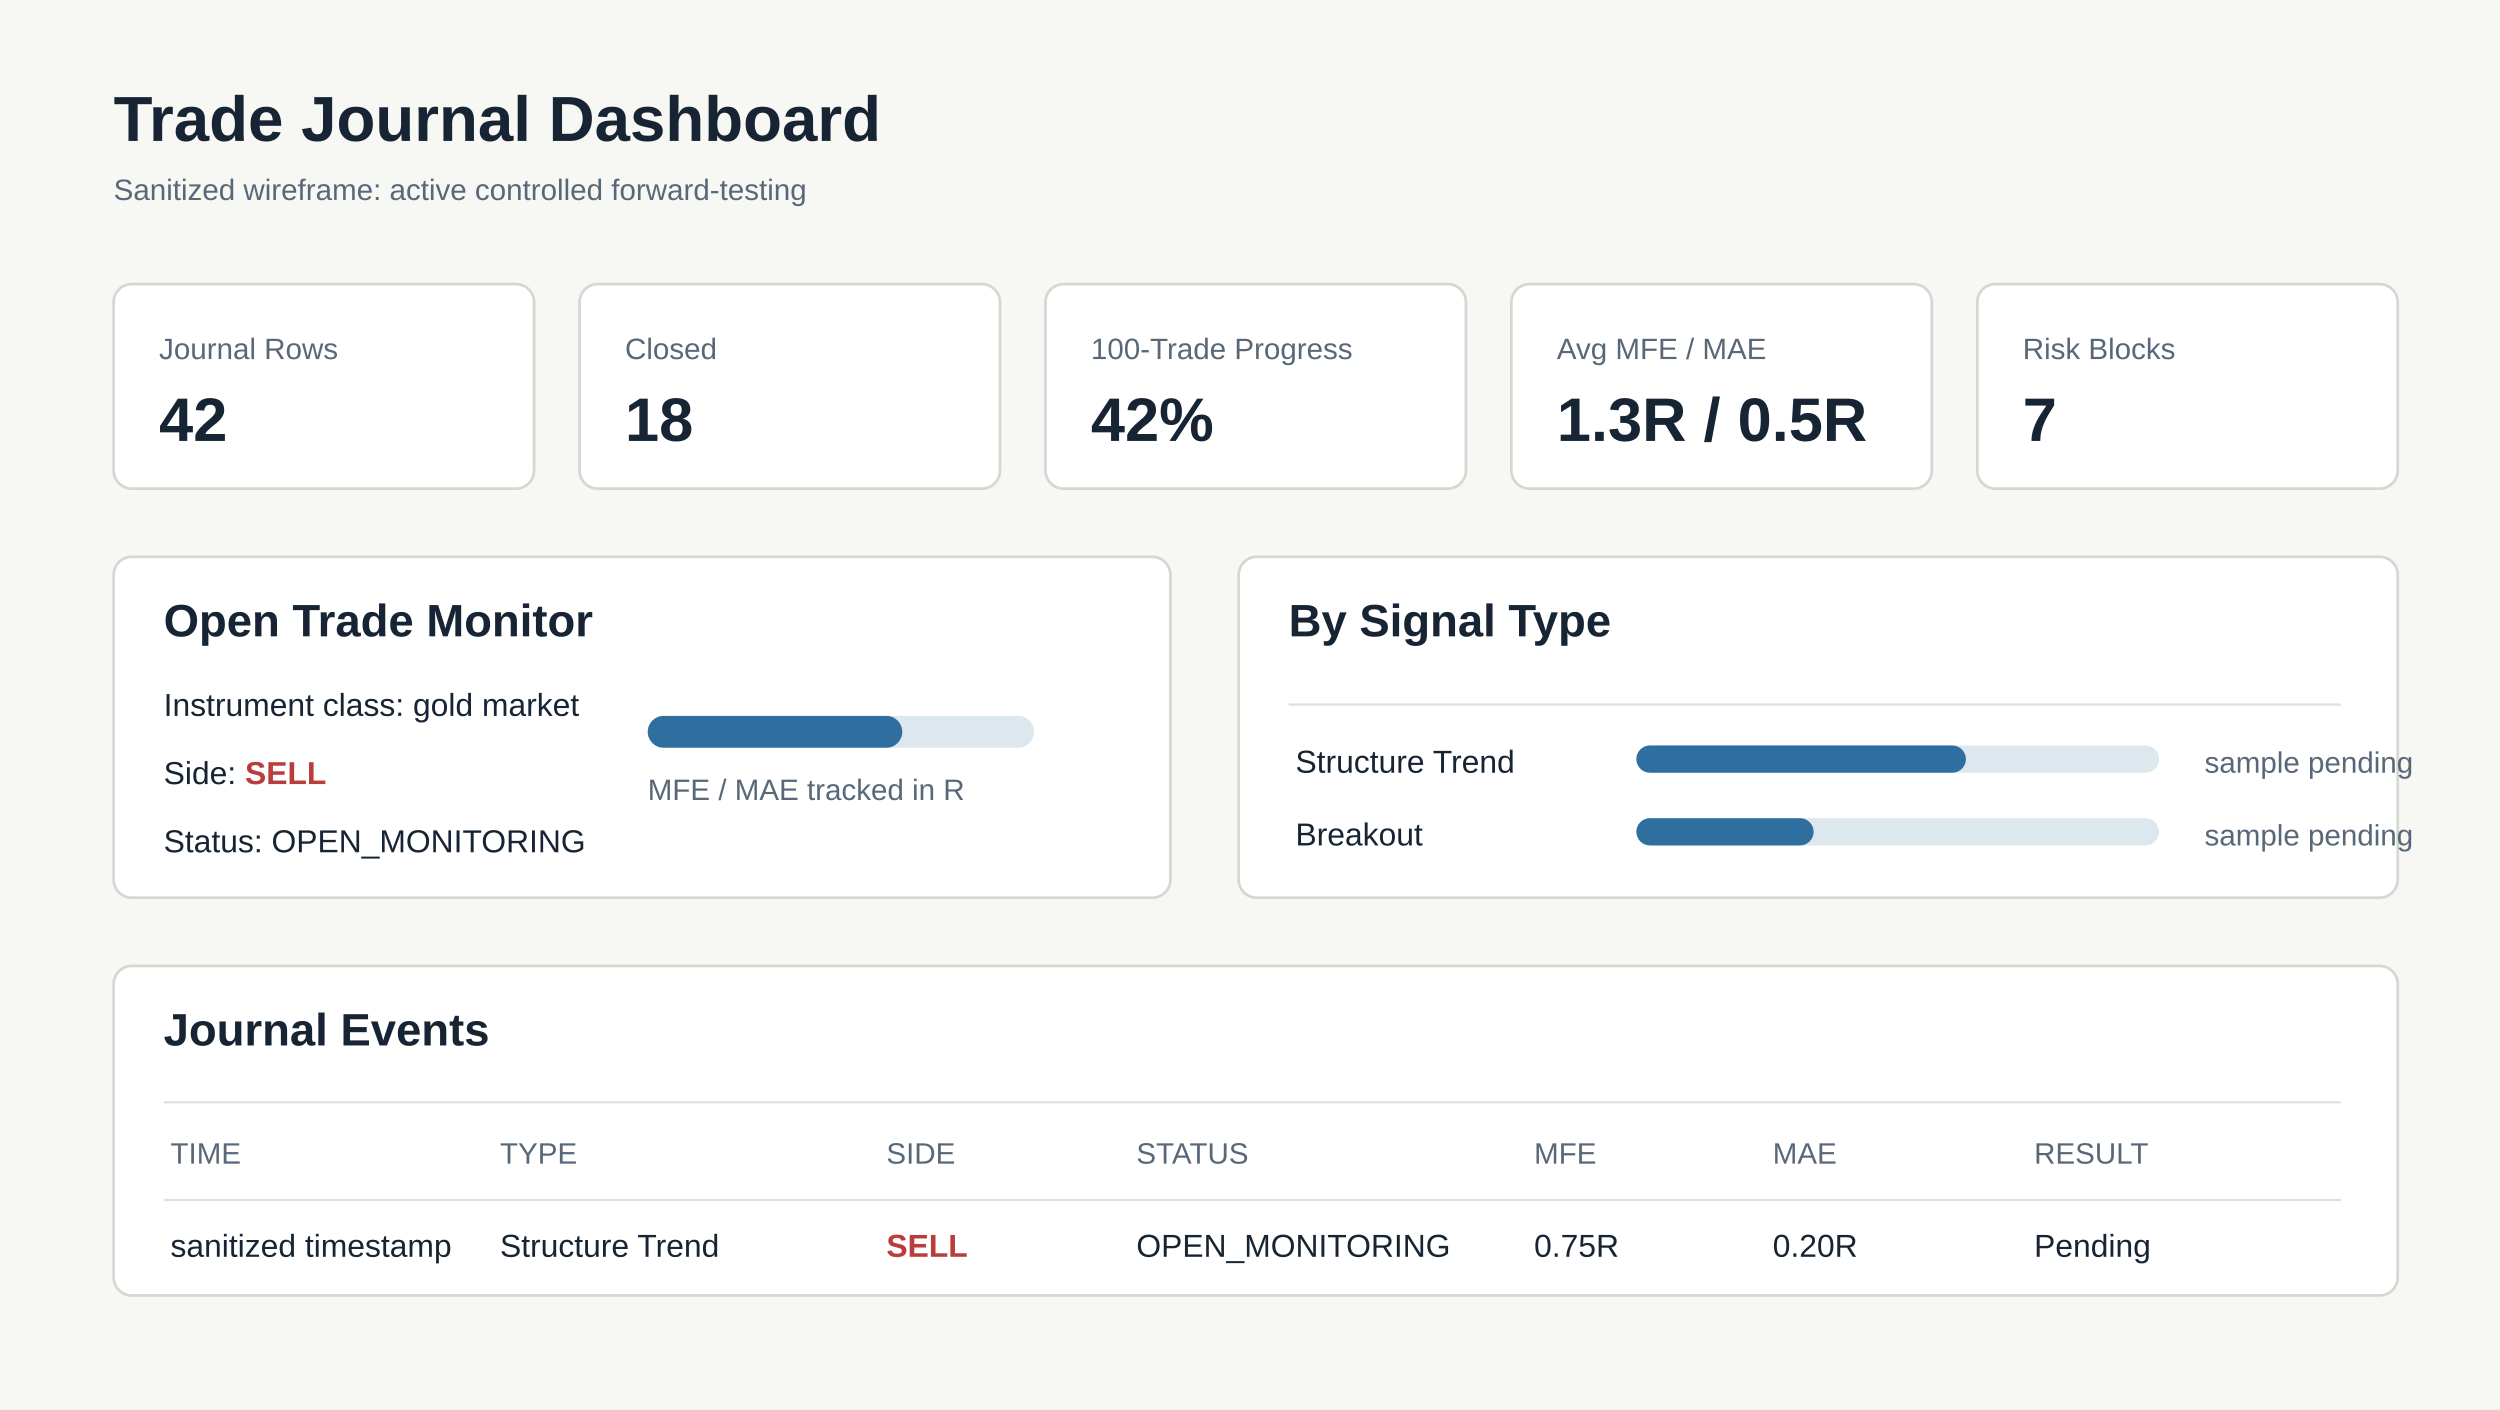
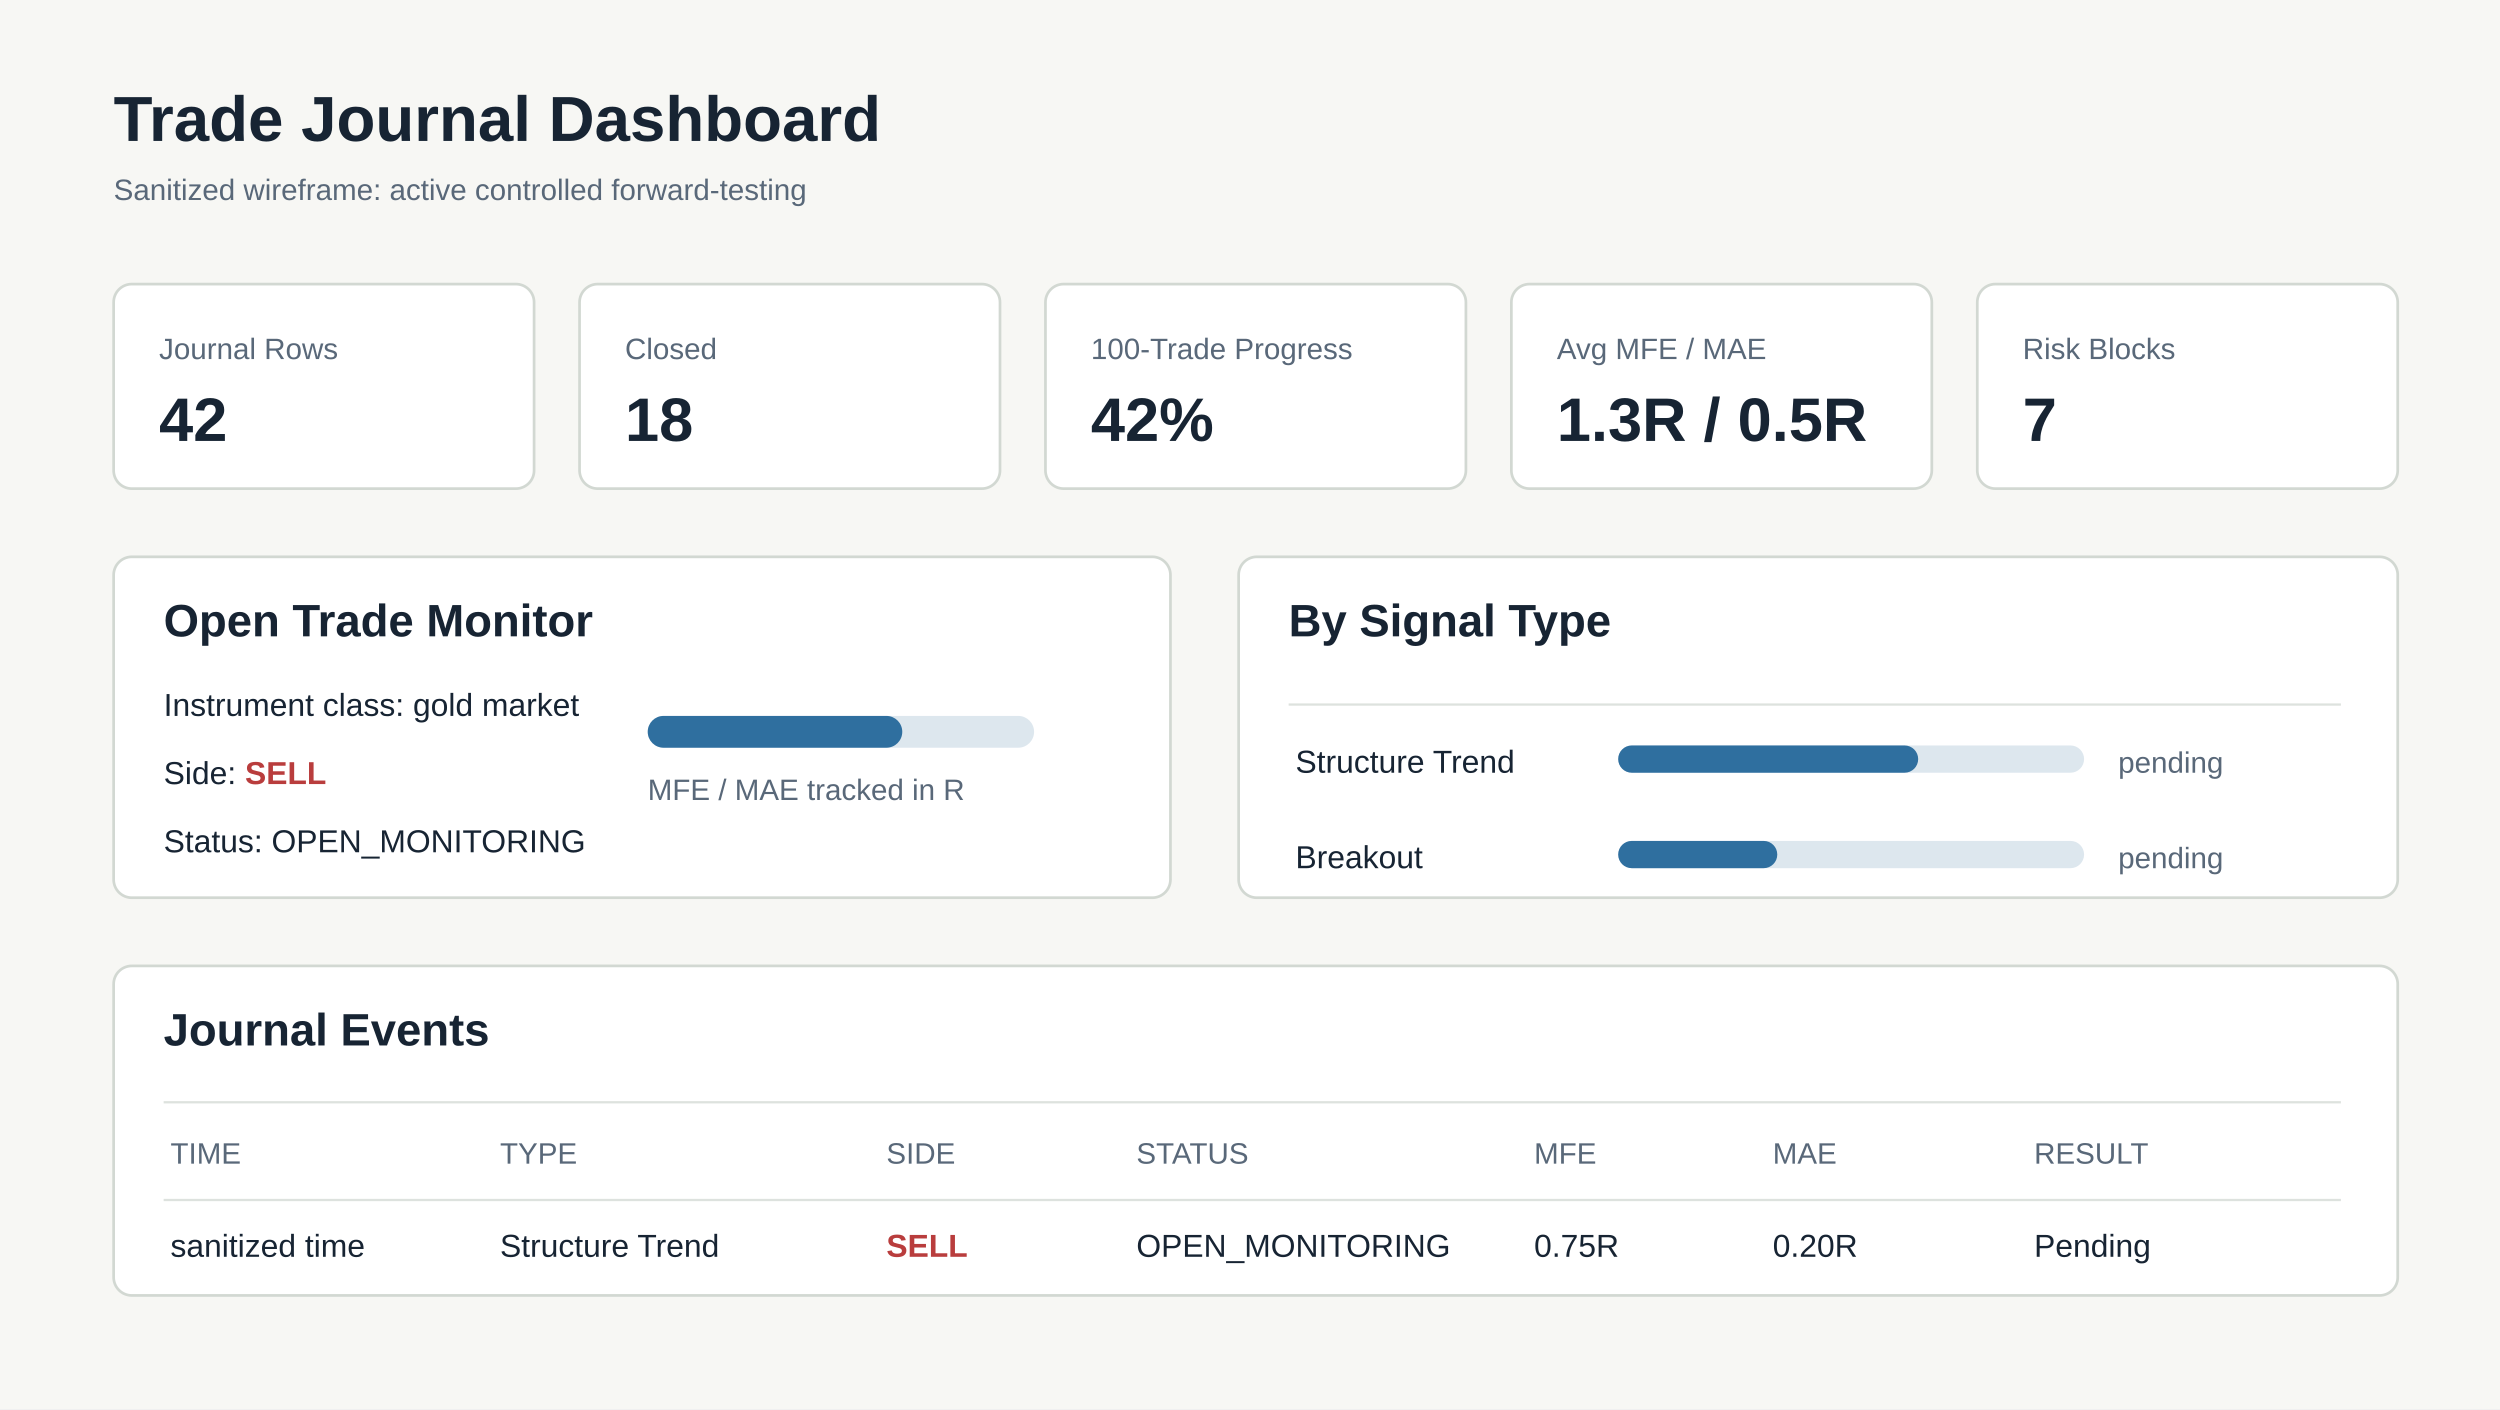
<svg xmlns="http://www.w3.org/2000/svg" width="1100" height="620" viewBox="0 0 1100 620" role="img" aria-labelledby="title desc">
  <style>
    .bg { fill: #f7f7f4; }
    .card { fill: #fff; stroke: #d2d8d2; stroke-width: 1.2; rx: 8; }
    .txt { font-family: Arial, Helvetica, sans-serif; fill: #172433; }
    .h { font-size: 28px; font-weight: 700; }
    .label { font-size: 13px; fill: #596879; }
    .value { font-size: 27px; font-weight: 700; }
    .small { font-size: 14px; }
    .sell { fill: #b93d3d; font-weight: 700; }
    .buy { fill: #087b66; font-weight: 700; }
    .line { stroke: #dde2de; stroke-width: 1; }
    .bar { fill: #2f6f9f; }
  </style>
  <rect class="bg" width="1100" height="620" />
  <text x="50" y="62" class="txt h">Trade Journal Dashboard</text>
  <text x="50" y="88" class="txt label">Sanitized wireframe: active controlled forward-testing</text>
  <rect x="50" y="125" width="185" height="90" class="card" />
  <text x="70" y="158" class="txt label">Journal Rows</text>
  <text x="70" y="194" class="txt value">42</text>
  <rect x="255" y="125" width="185" height="90" class="card" />
  <text x="275" y="158" class="txt label">Closed</text>
  <text x="275" y="194" class="txt value">18</text>
  <rect x="460" y="125" width="185" height="90" class="card" />
  <text x="480" y="158" class="txt label">100-Trade Progress</text>
  <text x="480" y="194" class="txt value">42%</text>
  <rect x="665" y="125" width="185" height="90" class="card" />
  <text x="685" y="158" class="txt label">Avg MFE / MAE</text>
  <text x="685" y="194" class="txt value">1.3R / 0.5R</text>
  <rect x="870" y="125" width="185" height="90" class="card" />
  <text x="890" y="158" class="txt label">Risk Blocks</text>
  <text x="890" y="194" class="txt value">7</text>
  <rect x="50" y="245" width="465" height="150" class="card" />
  <text x="72" y="280" class="txt" style="font-size:20px;font-weight:700">Open Trade Monitor</text>
  <text x="72" y="315" class="txt small">Instrument class: gold market</text>
  <text x="72" y="345" class="txt small">Side: <tspan class="sell">SELL</tspan>
  </text>
  <text x="72" y="375" class="txt small">Status: OPEN_MONITORING</text>
  <rect x="285" y="315" width="170" height="14" fill="#dde7ee" rx="7" />
  <rect x="285" y="315" width="112" height="14" class="bar" rx="7" />
  <text x="285" y="352" class="txt label">MFE / MAE tracked in R</text>
  <rect x="545" y="245" width="510" height="150" class="card" />
  <text x="567" y="280" class="txt" style="font-size:20px;font-weight:700">By Signal Type</text>
  <line x1="567" y1="310" x2="1030" y2="310" class="line" />
  <text x="570" y="340" class="txt small">Structure Trend</text>
-   <rect x="720" y="328" width="230" height="12" fill="#dde7ee" rx="6" />
-   <rect x="720" y="328" width="145" height="12" class="bar" rx="6" />
-   <text x="970" y="340" class="txt label">sample pending</text>
-   <text x="570" y="372" class="txt small">Breakout</text>
-   <rect x="720" y="360" width="230" height="12" fill="#dde7ee" rx="6" />
-   <rect x="720" y="360" width="78" height="12" class="bar" rx="6" />
-   <text x="970" y="372" class="txt label">sample pending</text>
+   <rect x="712" y="328" width="205" height="12" fill="#dde7ee" rx="6" />
+   <rect x="712" y="328" width="132" height="12" class="bar" rx="6" />
+   <text x="932" y="340" class="txt label">pending</text>
+   <text x="570" y="382" class="txt small">Breakout</text>
+   <rect x="712" y="370" width="205" height="12" fill="#dde7ee" rx="6" />
+   <rect x="712" y="370" width="70" height="12" class="bar" rx="6" />
+   <text x="932" y="382" class="txt label">pending</text>
  <rect x="50" y="425" width="1005" height="145" class="card" />
  <text x="72" y="460" class="txt" style="font-size:20px;font-weight:700">Journal Events</text>
  <line x1="72" y1="485" x2="1030" y2="485" class="line" />
  <text x="75" y="512" class="txt label">TIME</text>
  <text x="220" y="512" class="txt label">TYPE</text>
  <text x="390" y="512" class="txt label">SIDE</text>
  <text x="500" y="512" class="txt label">STATUS</text>
  <text x="675" y="512" class="txt label">MFE</text>
  <text x="780" y="512" class="txt label">MAE</text>
  <text x="895" y="512" class="txt label">RESULT</text>
  <line x1="72" y1="528" x2="1030" y2="528" class="line" />
-   <text x="75" y="553" class="txt small">sanitized timestamp</text>
+   <text x="75" y="553" class="txt small">sanitized time</text>
  <text x="220" y="553" class="txt small">Structure Trend</text>
  <text x="390" y="553" class="txt small sell">SELL</text>
  <text x="500" y="553" class="txt small">OPEN_MONITORING</text>
  <text x="675" y="553" class="txt small">0.75R</text>
  <text x="780" y="553" class="txt small">0.20R</text>
  <text x="895" y="553" class="txt small">Pending</text>
</svg>
